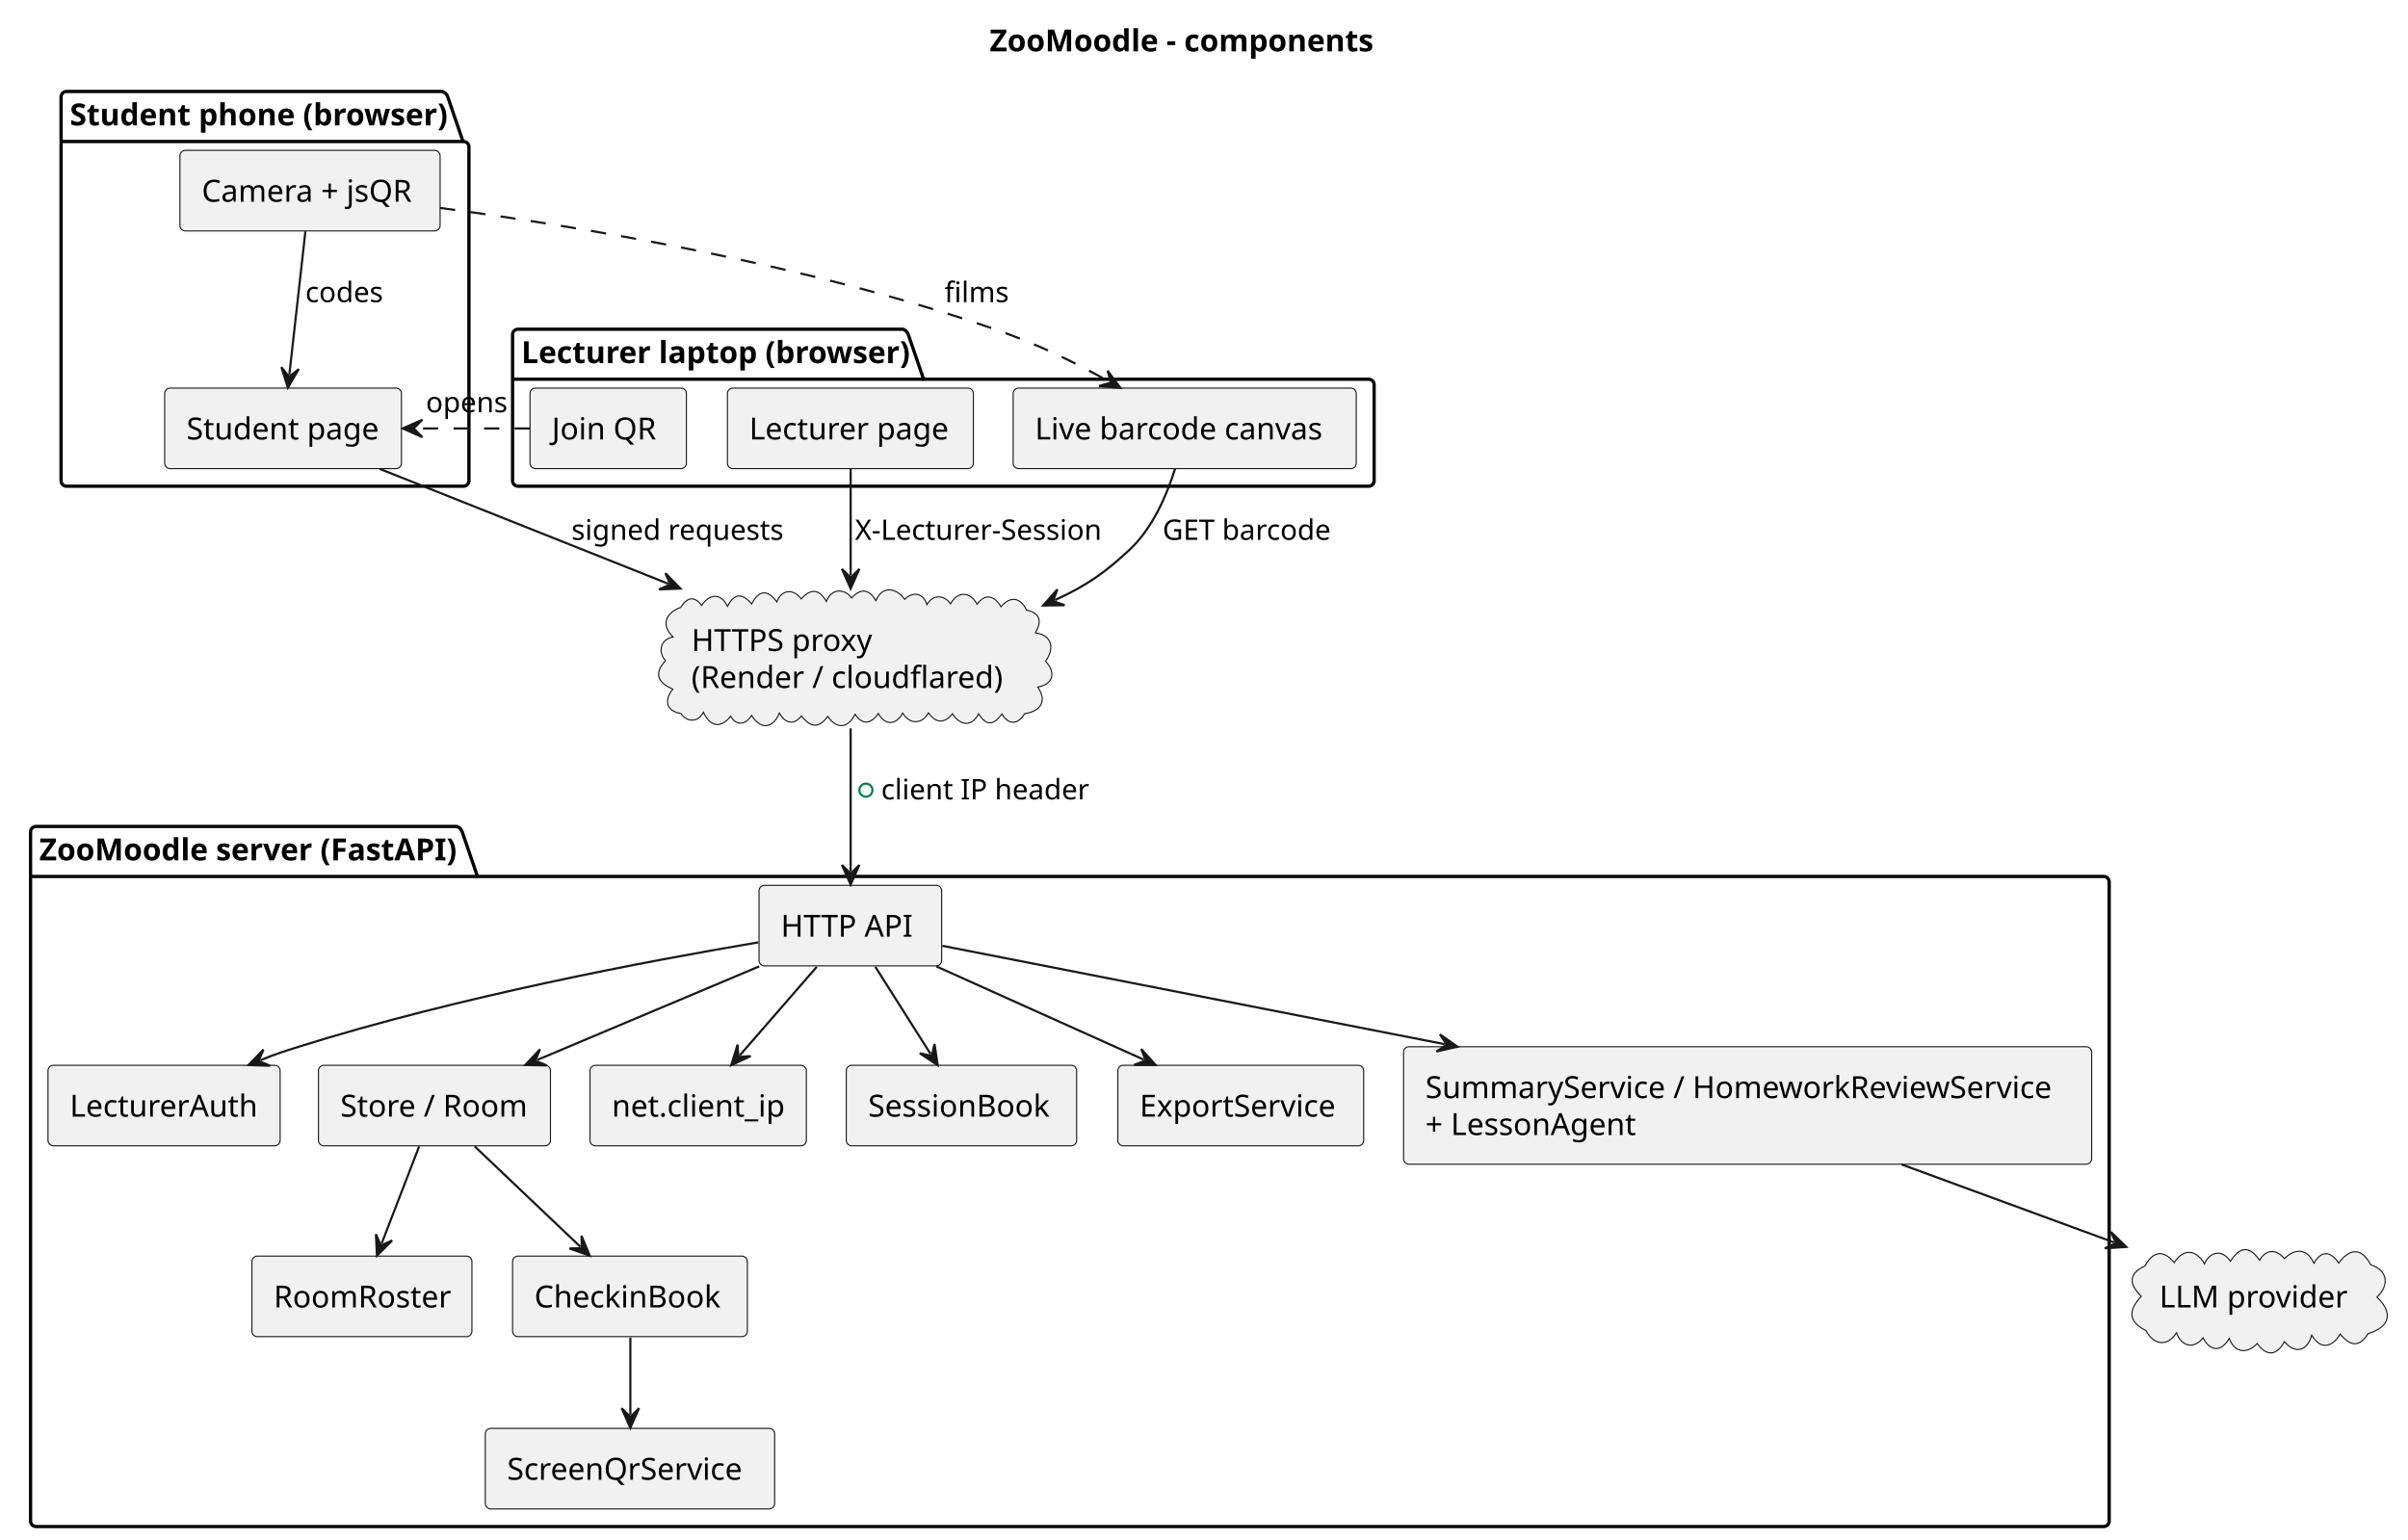
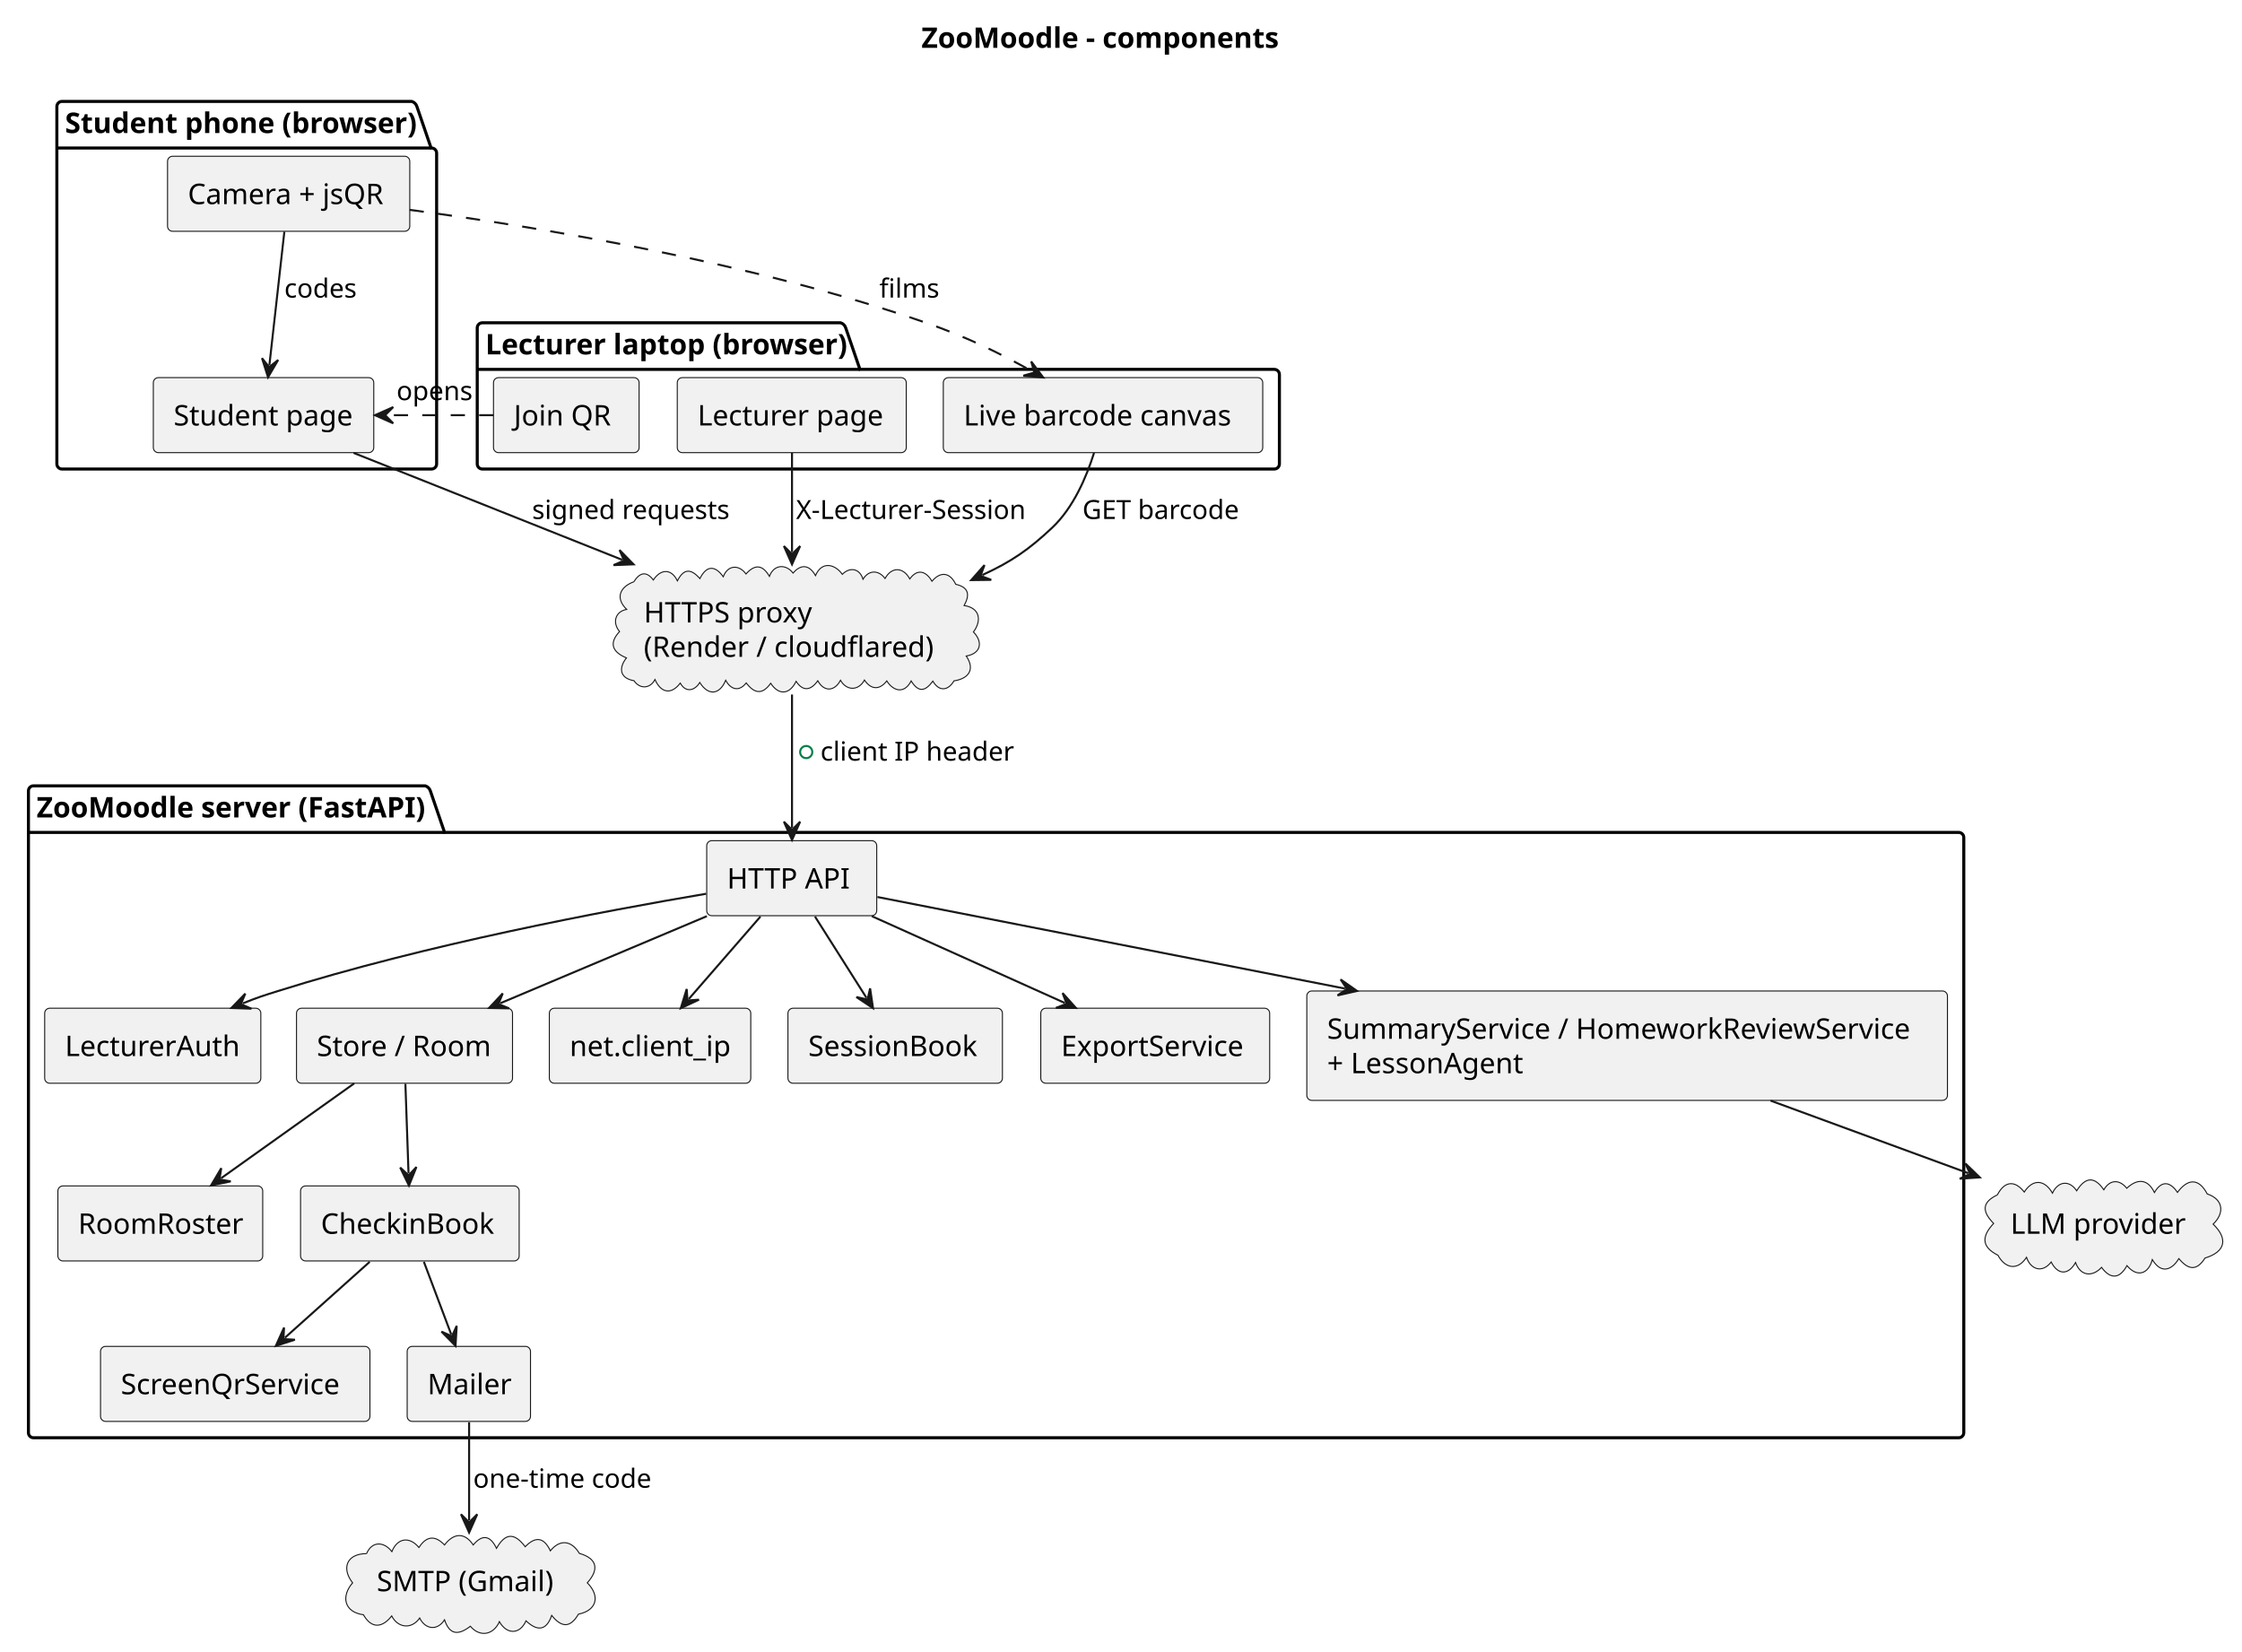
- <svg xmlns="http://www.w3.org/2000/svg" contentStyleType="text/css" height="706px" preserveAspectRatio="none" style="width:1104px;height:706px;background:#FFFFFF;" version="1.1" viewBox="0 0 1104 706" width="1104px" zoomAndPan="magnify">
+ <svg xmlns="http://www.w3.org/2000/svg" contentStyleType="text/css" height="813px" preserveAspectRatio="none" style="width:1104px;height:813px;background:#FFFFFF;" version="1.1" viewBox="0 0 1104 813" width="1104px" zoomAndPan="magnify">
  <defs />
  <g>
    <text fill="#000000" font-family="sans-serif" font-size="14" font-weight="bold" lengthAdjust="spacing" textLength="176.572" x="453.714" y="23.562">ZooMoodle - components</text>
    <g id="cluster_Lecturer laptop (browser)">
-       <path d="M237.5,150.94 L413.944,150.94 A3.75,3.75 0 0 1 416.444,153.44 L423.444,173.879 L627.5,173.879 A2.5,2.5 0 0 1 630,176.379 L630,220.44 A2.5,2.5 0 0 1 627.5,222.94 L237.5,222.94 A2.5,2.5 0 0 1 235,220.44 L235,153.44 A2.5,2.5 0 0 1 237.5,150.94 " fill="none" style="stroke:#000000;stroke-width:1.5;" />
-       <line style="stroke:#000000;stroke-width:1.5;" x1="235" x2="423.444" y1="173.879" y2="173.879" />
-       <text fill="#000000" font-family="sans-serif" font-size="14" font-weight="bold" lengthAdjust="spacing" textLength="175.444" x="239" y="166.502">Lecturer laptop (browser)</text>
+       <path d="M237.5,158.94 L413.944,158.94 A3.75,3.75 0 0 1 416.444,161.44 L423.444,181.879 L627.5,181.879 A2.5,2.5 0 0 1 630,184.379 L630,228.44 A2.5,2.5 0 0 1 627.5,230.94 L237.5,230.94 A2.5,2.5 0 0 1 235,228.44 L235,161.44 A2.5,2.5 0 0 1 237.5,158.94 " fill="none" style="stroke:#000000;stroke-width:1.5;" />
+       <line style="stroke:#000000;stroke-width:1.5;" x1="235" x2="423.444" y1="181.879" y2="181.879" />
+       <text fill="#000000" font-family="sans-serif" font-size="14" font-weight="bold" lengthAdjust="spacing" textLength="175.444" x="239" y="174.502">Lecturer laptop (browser)</text>
    </g>
    <g id="cluster_Student phone (browser)">
-       <path d="M30.5,41.94 L202.781,41.94 A3.75,3.75 0 0 1 205.281,44.44 L212.281,64.879 L212.5,64.879 A2.5,2.5 0 0 1 215,67.379 L215,220.44 A2.5,2.5 0 0 1 212.5,222.94 L30.5,222.94 A2.5,2.5 0 0 1 28,220.44 L28,44.44 A2.5,2.5 0 0 1 30.5,41.94 " fill="none" style="stroke:#000000;stroke-width:1.5;" />
-       <line style="stroke:#000000;stroke-width:1.5;" x1="28" x2="212.281" y1="64.879" y2="64.879" />
-       <text fill="#000000" font-family="sans-serif" font-size="14" font-weight="bold" lengthAdjust="spacing" textLength="171.281" x="32" y="57.502">Student phone (browser)</text>
+       <path d="M30.5,49.94 L202.781,49.94 A3.75,3.75 0 0 1 205.281,52.44 L212.281,72.879 L212.5,72.879 A2.5,2.5 0 0 1 215,75.379 L215,228.44 A2.5,2.5 0 0 1 212.5,230.94 L30.5,230.94 A2.5,2.5 0 0 1 28,228.44 L28,52.44 A2.5,2.5 0 0 1 30.5,49.94 " fill="none" style="stroke:#000000;stroke-width:1.5;" />
+       <line style="stroke:#000000;stroke-width:1.5;" x1="28" x2="212.281" y1="72.879" y2="72.879" />
+       <text fill="#000000" font-family="sans-serif" font-size="14" font-weight="bold" lengthAdjust="spacing" textLength="171.281" x="32" y="65.502">Student phone (browser)</text>
    </g>
    <g id="cluster_ZooMoodle server (FastAPI)">
-       <path d="M16.5,378.94 L209.412,378.94 A3.75,3.75 0 0 1 211.912,381.44 L218.912,401.879 L964.5,401.879 A2.5,2.5 0 0 1 967,404.379 L967,697.439 A2.5,2.5 0 0 1 964.5,699.939 L16.5,699.939 A2.5,2.5 0 0 1 14,697.439 L14,381.44 A2.5,2.5 0 0 1 16.5,378.94 " fill="none" style="stroke:#000000;stroke-width:1.5;" />
-       <line style="stroke:#000000;stroke-width:1.5;" x1="14" x2="218.912" y1="401.879" y2="401.879" />
-       <text fill="#000000" font-family="sans-serif" font-size="14" font-weight="bold" lengthAdjust="spacing" textLength="191.912" x="18" y="394.502">ZooMoodle server (FastAPI)</text>
+       <path d="M16.5,386.94 L209.412,386.94 A3.75,3.75 0 0 1 211.912,389.44 L218.912,409.879 L964.5,409.879 A2.5,2.5 0 0 1 967,412.379 L967,705.439 A2.5,2.5 0 0 1 964.5,707.939 L16.5,707.939 A2.5,2.5 0 0 1 14,705.439 L14,389.44 A2.5,2.5 0 0 1 16.5,386.94 " fill="none" style="stroke:#000000;stroke-width:1.5;" />
+       <line style="stroke:#000000;stroke-width:1.5;" x1="14" x2="218.912" y1="409.879" y2="409.879" />
+       <text fill="#000000" font-family="sans-serif" font-size="14" font-weight="bold" lengthAdjust="spacing" textLength="191.912" x="18" y="402.502">ZooMoodle server (FastAPI)</text>
    </g>
    <g id="elem_PX">
-       <path d="M312.113,278.463 C314.834,274.1 318.154,272.831 321.707,277.587 C325.177,272.258 330.495,271.655 333.557,278 C336.799,271.705 340.277,271.995 344.649,276.88 C347.852,270.467 351.985,270.178 356.144,275.981 C358.354,270.149 363.836,269.837 367.344,274.612 C371.783,269.653 375.525,270.031 378.874,275.786 C381.046,269.93 386.884,269.502 390.518,274.17 C394.579,269.456 398.621,270.192 401.567,275.41 C404.665,268.142 411.101,269.668 414.775,274.795 C418.513,270.987 423.372,271.912 424.956,277.204 C427.804,272.541 432.65,272.571 435.805,276.832 C439.183,270.832 444.834,271.244 447.993,277.058 C451.848,271.702 456.113,273.346 458.903,278.197 C463.165,273.207 467.764,273.784 470.626,279.701 C477.174,281.187 477.613,284.954 474.753,290.154 C482.769,291.354 483.385,297.727 479.337,303.175 C484.067,308.072 483.175,313.75 475.796,315.029 C480.37,321.771 476.778,326.231 469.76,327.245 C466.849,332.197 462.414,332.65 459.361,327.389 C455.603,332.448 452.33,333.159 448.67,327.293 C445.342,333.752 439.972,332.49 436.666,327.272 C433.051,331.922 428.918,331.612 425.664,326.85 C422.761,332.248 416.876,332.221 413.868,326.966 C410.972,332.474 405.808,332.839 402.683,327.196 C399.444,331.816 395.531,332.818 392.02,327.488 C388.872,333.927 383.618,334.627 379.5,328.45 C375.322,334.306 371.461,333.471 367.447,328.271 C363.846,332.85 359.776,331.487 357.35,326.968 C354.332,334.184 348.783,334.721 344.581,328.058 C342.127,332.105 337.711,333.275 334.976,328.359 C330.353,334.403 325.376,333.017 322.518,326.595 C320.134,331.208 315.056,331.396 312.182,327.168 C305.049,325.958 304.593,320.797 308.477,315.949 C301.784,313.172 299.531,308.938 305.078,302.958 C301.578,298.818 302.68,293.186 308.571,292.056 C302.735,286.339 305.411,280.912 312.113,278.463 " fill="#F1F1F1" style="stroke:#181818;stroke-width:0.5;" />
-       <text fill="#000000" font-family="sans-serif" font-size="14" lengthAdjust="spacing" textLength="88.088" x="317" y="298.502">HTTPS proxy</text>
-       <text fill="#000000" font-family="sans-serif" font-size="14" lengthAdjust="spacing" textLength="145.653" x="317" y="315.441">(Render / cloudflared)</text>
+       <path d="M312.113,286.463 C314.834,282.1 318.154,280.831 321.707,285.587 C325.177,280.258 330.495,279.655 333.557,286 C336.799,279.705 340.277,279.995 344.649,284.88 C347.852,278.467 351.985,278.178 356.144,283.981 C358.354,278.149 363.836,277.837 367.344,282.612 C371.783,277.653 375.525,278.031 378.874,283.786 C381.046,277.93 386.884,277.502 390.518,282.17 C394.579,277.456 398.621,278.192 401.567,283.41 C404.665,276.142 411.101,277.668 414.775,282.795 C418.513,278.987 423.372,279.912 424.956,285.204 C427.804,280.541 432.65,280.571 435.805,284.832 C439.183,278.832 444.834,279.244 447.993,285.058 C451.848,279.702 456.113,281.346 458.903,286.197 C463.165,281.207 467.764,281.784 470.626,287.701 C477.174,289.187 477.613,292.954 474.753,298.154 C482.769,299.354 483.385,305.727 479.337,311.175 C484.067,316.072 483.175,321.75 475.796,323.029 C480.37,329.771 476.778,334.231 469.76,335.245 C466.849,340.197 462.414,340.65 459.361,335.389 C455.603,340.448 452.33,341.159 448.67,335.293 C445.342,341.752 439.972,340.49 436.666,335.272 C433.051,339.922 428.918,339.612 425.664,334.85 C422.761,340.248 416.876,340.221 413.868,334.966 C410.972,340.474 405.808,340.839 402.683,335.196 C399.444,339.816 395.531,340.818 392.02,335.488 C388.872,341.927 383.618,342.627 379.5,336.45 C375.322,342.306 371.461,341.471 367.447,336.271 C363.846,340.85 359.776,339.487 357.35,334.968 C354.332,342.184 348.783,342.721 344.581,336.058 C342.127,340.105 337.711,341.275 334.976,336.359 C330.353,342.403 325.376,341.017 322.518,334.595 C320.134,339.208 315.056,339.396 312.182,335.168 C305.049,333.958 304.593,328.797 308.477,323.949 C301.784,321.172 299.531,316.938 305.078,310.958 C301.578,306.818 302.68,301.186 308.571,300.056 C302.735,294.339 305.411,288.912 312.113,286.463 " fill="#F1F1F1" style="stroke:#181818;stroke-width:0.5;" />
+       <text fill="#000000" font-family="sans-serif" font-size="14" lengthAdjust="spacing" textLength="88.088" x="317" y="306.502">HTTPS proxy</text>
+       <text fill="#000000" font-family="sans-serif" font-size="14" lengthAdjust="spacing" textLength="145.653" x="317" y="323.441">(Render / cloudflared)</text>
+     </g>
+     <g id="elem_SMTP">
+       <path d="M180.5,764.988 C183.277,758.528 189.286,759.124 192.959,764.002 C195.691,757.18 201.668,756.397 206.29,761.97 C209.952,756.306 214.187,755.787 218.897,760.725 C223.23,754.954 228.685,754.197 233.021,760.72 C237.647,755.124 241.558,756.226 244.482,762.379 C248.899,754.6 253.378,754.677 258.615,761.591 C263.733,756.318 267.83,756.9 271.007,763.6 C275.918,757.612 281.481,758.595 285.296,764.876 C294.185,767.398 295.076,772.852 289.188,779.348 C295.465,785.663 294.176,792.882 284.838,794.801 C280.694,801.852 276.404,801.322 271.666,795.404 C269.02,803.196 264.387,803.179 259.017,798.077 C255.911,805.064 249.434,804.785 245.915,798.484 C243.031,804.984 236.409,806.386 231.603,800.751 C225.945,805.095 221.533,805.37 218.893,797.587 C215.327,803.159 209.411,802.316 206.654,796.703 C202.687,802.403 195.979,801.681 192.882,795.68 C188.312,801.512 182.995,802.182 178.966,795.097 C169.305,793.757 167.939,785.921 173.634,779.374 C167.94,772.048 170.849,764.991 180.5,764.988 " fill="#F1F1F1" style="stroke:#181818;stroke-width:0.5;" />
+       <text fill="#000000" font-family="sans-serif" font-size="14" lengthAdjust="spacing" textLength="91.109" x="185.5" y="783.502">SMTP (Gmail)</text>
    </g>
    <g id="elem_LLM">
-       <path d="M983.508,580.369 C986.986,573.723 991.925,572.806 996.776,578.943 C1001.103,572.266 1006.854,572.877 1010.67,579.478 C1013.317,573.705 1018.853,572.77 1022.596,578.324 C1026.84,571.579 1031.227,570.988 1035.962,577.841 C1038.888,572.697 1043.689,572.61 1047.263,577.079 C1052.374,572.279 1057.562,572.29 1060.868,579.18 C1064.456,573.084 1068.564,573.736 1072.22,579.112 C1077.276,572.337 1082.608,571.854 1086.891,579.878 C1094.941,582.605 1095.442,589.354 1089.786,594.75 C1097.282,602.009 1095.85,608.384 1085.794,611.446 C1081.53,618.154 1077.43,617.119 1072.905,611.723 C1069.248,617.753 1063.999,619.163 1059.845,612.223 C1057.92,619.351 1052.377,621.184 1047.347,615.178 C1043.792,621.707 1039.259,622.07 1034.839,616.04 C1030.276,620.968 1024.446,620.341 1022.039,613.663 C1018.478,619.958 1013.33,619.866 1010.04,613.408 C1005.725,619.007 999.995,617.199 997.889,611.112 C993.403,617.9 987.312,616.542 983.814,610.063 C975.385,605.833 975.945,600.555 981.704,594.412 C976.275,588.861 975.449,584.187 983.508,580.369 " fill="#F1F1F1" style="stroke:#181818;stroke-width:0.5;" />
-       <text fill="#000000" font-family="sans-serif" font-size="14" lengthAdjust="spacing" textLength="87.917" x="990" y="599.502">LLM provider</text>
+       <path d="M983.508,588.369 C986.986,581.723 991.925,580.806 996.776,586.943 C1001.103,580.266 1006.854,580.877 1010.67,587.478 C1013.317,581.705 1018.853,580.77 1022.596,586.324 C1026.84,579.579 1031.227,578.988 1035.962,585.841 C1038.888,580.697 1043.689,580.61 1047.263,585.079 C1052.374,580.279 1057.562,580.29 1060.868,587.18 C1064.456,581.084 1068.564,581.736 1072.22,587.112 C1077.276,580.337 1082.608,579.854 1086.891,587.878 C1094.941,590.605 1095.442,597.354 1089.786,602.75 C1097.282,610.009 1095.85,616.384 1085.794,619.446 C1081.53,626.154 1077.43,625.119 1072.905,619.723 C1069.248,625.753 1063.999,627.163 1059.845,620.223 C1057.92,627.351 1052.377,629.184 1047.347,623.178 C1043.792,629.707 1039.259,630.07 1034.839,624.04 C1030.276,628.968 1024.446,628.341 1022.039,621.663 C1018.478,627.958 1013.33,627.866 1010.04,621.408 C1005.725,627.007 999.995,625.199 997.889,619.112 C993.403,625.9 987.312,624.542 983.814,618.063 C975.385,613.833 975.945,608.555 981.704,602.412 C976.275,596.861 975.449,592.187 983.508,588.369 " fill="#F1F1F1" style="stroke:#181818;stroke-width:0.5;" />
+       <text fill="#000000" font-family="sans-serif" font-size="14" lengthAdjust="spacing" textLength="87.917" x="990" y="607.502">LLM provider</text>
    </g>
    <g id="elem_LP">
-       <rect fill="#F1F1F1" height="36.94" rx="2.5" ry="2.5" style="stroke:#181818;stroke-width:0.5;" width="112.757" x="333.5" y="177.94" />
-       <text fill="#000000" font-family="sans-serif" font-size="14" lengthAdjust="spacing" textLength="92.757" x="343.5" y="201.502">Lecturer page</text>
+       <rect fill="#F1F1F1" height="36.94" rx="2.5" ry="2.5" style="stroke:#181818;stroke-width:0.5;" width="112.757" x="333.5" y="185.94" />
+       <text fill="#000000" font-family="sans-serif" font-size="14" lengthAdjust="spacing" textLength="92.757" x="343.5" y="209.502">Lecturer page</text>
    </g>
    <g id="elem_LB">
-       <rect fill="#F1F1F1" height="36.94" rx="2.5" ry="2.5" style="stroke:#181818;stroke-width:0.5;" width="157.293" x="464.5" y="177.94" />
-       <text fill="#000000" font-family="sans-serif" font-size="14" lengthAdjust="spacing" textLength="137.293" x="474.5" y="201.502">Live barcode canvas</text>
+       <rect fill="#F1F1F1" height="36.94" rx="2.5" ry="2.5" style="stroke:#181818;stroke-width:0.5;" width="157.293" x="464.5" y="185.94" />
+       <text fill="#000000" font-family="sans-serif" font-size="14" lengthAdjust="spacing" textLength="137.293" x="474.5" y="209.502">Live barcode canvas</text>
    </g>
    <g id="elem_JQ">
-       <rect fill="#F1F1F1" height="36.94" rx="2.5" ry="2.5" style="stroke:#181818;stroke-width:0.5;" width="71.7" x="243" y="177.94" />
-       <text fill="#000000" font-family="sans-serif" font-size="14" lengthAdjust="spacing" textLength="51.7" x="253" y="201.502">Join QR</text>
+       <rect fill="#F1F1F1" height="36.94" rx="2.5" ry="2.5" style="stroke:#181818;stroke-width:0.5;" width="71.7" x="243" y="185.94" />
+       <text fill="#000000" font-family="sans-serif" font-size="14" lengthAdjust="spacing" textLength="51.7" x="253" y="209.502">Join QR</text>
    </g>
    <g id="elem_SP">
-       <rect fill="#F1F1F1" height="36.94" rx="2.5" ry="2.5" style="stroke:#181818;stroke-width:0.5;" width="108.546" x="75.5" y="177.94" />
-       <text fill="#000000" font-family="sans-serif" font-size="14" lengthAdjust="spacing" textLength="88.546" x="85.5" y="201.502">Student page</text>
+       <rect fill="#F1F1F1" height="36.94" rx="2.5" ry="2.5" style="stroke:#181818;stroke-width:0.5;" width="108.546" x="75.5" y="185.94" />
+       <text fill="#000000" font-family="sans-serif" font-size="14" lengthAdjust="spacing" textLength="88.546" x="85.5" y="209.502">Student page</text>
    </g>
    <g id="elem_CAM">
-       <rect fill="#F1F1F1" height="36.94" rx="2.5" ry="2.5" style="stroke:#181818;stroke-width:0.5;" width="119.278" x="82.5" y="68.939" />
-       <text fill="#000000" font-family="sans-serif" font-size="14" lengthAdjust="spacing" textLength="99.278" x="92.5" y="92.502">Camera + jsQR</text>
+       <rect fill="#F1F1F1" height="36.94" rx="2.5" ry="2.5" style="stroke:#181818;stroke-width:0.5;" width="119.278" x="82.5" y="76.939" />
+       <text fill="#000000" font-family="sans-serif" font-size="14" lengthAdjust="spacing" textLength="99.278" x="92.5" y="100.502">Camera + jsQR</text>
    </g>
    <g id="elem_API">
-       <rect fill="#F1F1F1" height="36.94" rx="2.5" ry="2.5" style="stroke:#181818;stroke-width:0.5;" width="83.718" x="348" y="405.94" />
-       <text fill="#000000" font-family="sans-serif" font-size="14" lengthAdjust="spacing" textLength="63.718" x="358" y="429.502">HTTP API</text>
+       <rect fill="#F1F1F1" height="36.94" rx="2.5" ry="2.5" style="stroke:#181818;stroke-width:0.5;" width="83.718" x="348" y="413.94" />
+       <text fill="#000000" font-family="sans-serif" font-size="14" lengthAdjust="spacing" textLength="63.718" x="358" y="437.502">HTTP API</text>
    </g>
    <g id="elem_AUTH">
-       <rect fill="#F1F1F1" height="36.94" rx="2.5" ry="2.5" style="stroke:#181818;stroke-width:0.5;" width="106.434" x="22" y="488.44" />
-       <text fill="#000000" font-family="sans-serif" font-size="14" lengthAdjust="spacing" textLength="86.434" x="32" y="512.002">LecturerAuth</text>
+       <rect fill="#F1F1F1" height="36.94" rx="2.5" ry="2.5" style="stroke:#181818;stroke-width:0.5;" width="106.434" x="22" y="496.44" />
+       <text fill="#000000" font-family="sans-serif" font-size="14" lengthAdjust="spacing" textLength="86.434" x="32" y="520.002">LecturerAuth</text>
    </g>
    <g id="elem_ST">
-       <rect fill="#F1F1F1" height="36.94" rx="2.5" ry="2.5" style="stroke:#181818;stroke-width:0.5;" width="106.372" x="146" y="488.44" />
-       <text fill="#000000" font-family="sans-serif" font-size="14" lengthAdjust="spacing" textLength="86.372" x="156" y="512.002">Store / Room</text>
+       <rect fill="#F1F1F1" height="36.94" rx="2.5" ry="2.5" style="stroke:#181818;stroke-width:0.5;" width="106.372" x="146" y="496.44" />
+       <text fill="#000000" font-family="sans-serif" font-size="14" lengthAdjust="spacing" textLength="86.372" x="156" y="520.002">Store / Room</text>
    </g>
    <g id="elem_RR">
-       <rect fill="#F1F1F1" height="36.94" rx="2.5" ry="2.5" style="stroke:#181818;stroke-width:0.5;" width="100.869" x="115.5" y="575.939" />
-       <text fill="#000000" font-family="sans-serif" font-size="14" lengthAdjust="spacing" textLength="80.869" x="125.5" y="599.502">RoomRoster</text>
+       <rect fill="#F1F1F1" height="36.94" rx="2.5" ry="2.5" style="stroke:#181818;stroke-width:0.5;" width="100.869" x="28.5" y="583.939" />
+       <text fill="#000000" font-family="sans-serif" font-size="14" lengthAdjust="spacing" textLength="80.869" x="38.5" y="607.502">RoomRoster</text>
    </g>
    <g id="elem_CB">
-       <rect fill="#F1F1F1" height="36.94" rx="2.5" ry="2.5" style="stroke:#181818;stroke-width:0.5;" width="107.644" x="235" y="575.939" />
-       <text fill="#000000" font-family="sans-serif" font-size="14" lengthAdjust="spacing" textLength="87.644" x="245" y="599.502">CheckinBook</text>
+       <rect fill="#F1F1F1" height="36.94" rx="2.5" ry="2.5" style="stroke:#181818;stroke-width:0.5;" width="107.644" x="148" y="583.939" />
+       <text fill="#000000" font-family="sans-serif" font-size="14" lengthAdjust="spacing" textLength="87.644" x="158" y="607.502">CheckinBook</text>
    </g>
    <g id="elem_QR">
-       <rect fill="#F1F1F1" height="36.94" rx="2.5" ry="2.5" style="stroke:#181818;stroke-width:0.5;" width="132.656" x="222.5" y="654.939" />
-       <text fill="#000000" font-family="sans-serif" font-size="14" lengthAdjust="spacing" textLength="112.656" x="232.5" y="678.502">ScreenQrService</text>
+       <rect fill="#F1F1F1" height="36.94" rx="2.5" ry="2.5" style="stroke:#181818;stroke-width:0.5;" width="132.656" x="49.5" y="662.939" />
+       <text fill="#000000" font-family="sans-serif" font-size="14" lengthAdjust="spacing" textLength="112.656" x="59.5" y="686.502">ScreenQrService</text>
    </g>
    <g id="elem_NET">
-       <rect fill="#F1F1F1" height="36.94" rx="2.5" ry="2.5" style="stroke:#181818;stroke-width:0.5;" width="99.188" x="270.5" y="488.44" />
-       <text fill="#000000" font-family="sans-serif" font-size="14" lengthAdjust="spacing" textLength="79.188" x="280.5" y="512.002">net.client_ip</text>
+       <rect fill="#F1F1F1" height="36.94" rx="2.5" ry="2.5" style="stroke:#181818;stroke-width:0.5;" width="99.188" x="270.5" y="496.44" />
+       <text fill="#000000" font-family="sans-serif" font-size="14" lengthAdjust="spacing" textLength="79.188" x="280.5" y="520.002">net.client_ip</text>
    </g>
    <g id="elem_SB">
-       <rect fill="#F1F1F1" height="36.94" rx="2.5" ry="2.5" style="stroke:#181818;stroke-width:0.5;" width="105.613" x="388" y="488.44" />
-       <text fill="#000000" font-family="sans-serif" font-size="14" lengthAdjust="spacing" textLength="85.613" x="398" y="512.002">SessionBook</text>
+       <rect fill="#F1F1F1" height="36.94" rx="2.5" ry="2.5" style="stroke:#181818;stroke-width:0.5;" width="105.613" x="388" y="496.44" />
+       <text fill="#000000" font-family="sans-serif" font-size="14" lengthAdjust="spacing" textLength="85.613" x="398" y="520.002">SessionBook</text>
+     </g>
+     <g id="elem_ML">
+       <rect fill="#F1F1F1" height="36.94" rx="2.5" ry="2.5" style="stroke:#181818;stroke-width:0.5;" width="60.722" x="200.5" y="662.939" />
+       <text fill="#000000" font-family="sans-serif" font-size="14" lengthAdjust="spacing" textLength="40.722" x="210.5" y="686.502">Mailer</text>
    </g>
    <g id="elem_EX">
-       <rect fill="#F1F1F1" height="36.94" rx="2.5" ry="2.5" style="stroke:#181818;stroke-width:0.5;" width="112.709" x="512.5" y="488.44" />
-       <text fill="#000000" font-family="sans-serif" font-size="14" lengthAdjust="spacing" textLength="92.709" x="522.5" y="512.002">ExportService</text>
+       <rect fill="#F1F1F1" height="36.94" rx="2.5" ry="2.5" style="stroke:#181818;stroke-width:0.5;" width="112.709" x="512.5" y="496.44" />
+       <text fill="#000000" font-family="sans-serif" font-size="14" lengthAdjust="spacing" textLength="92.709" x="522.5" y="520.002">ExportService</text>
    </g>
    <g id="elem_AG">
-       <rect fill="#F1F1F1" height="53.879" rx="2.5" ry="2.5" style="stroke:#181818;stroke-width:0.5;" width="315.456" x="643.5" y="479.94" />
-       <text fill="#000000" font-family="sans-serif" font-size="14" lengthAdjust="spacing" textLength="295.456" x="653.5" y="503.502">SummaryService / HomeworkReviewService</text>
-       <text fill="#000000" font-family="sans-serif" font-size="14" lengthAdjust="spacing" textLength="99.982" x="653.5" y="520.441">+ LessonAgent</text>
+       <rect fill="#F1F1F1" height="53.879" rx="2.5" ry="2.5" style="stroke:#181818;stroke-width:0.5;" width="315.456" x="643.5" y="487.94" />
+       <text fill="#000000" font-family="sans-serif" font-size="14" lengthAdjust="spacing" textLength="295.456" x="653.5" y="511.502">SummaryService / HomeworkReviewService</text>
+       <text fill="#000000" font-family="sans-serif" font-size="14" lengthAdjust="spacing" textLength="99.982" x="653.5" y="528.441">+ LessonAgent</text>
    </g>
-     <polygon fill="#181818" points="390,269.873,394,260.873,390,264.873,386,260.873,390,269.873" style="stroke:#181818;stroke-width:1.0;" />
-     <path d="M390,214.997 C390,229.992 390,245.92 390,263.873 " fill="none" style="stroke:#181818;stroke-width:1.0;" />
-     <text fill="#000000" font-family="sans-serif" font-size="13" lengthAdjust="spacing" textLength="120.758" x="392" y="247.533">X-Lecturer-Session</text>
-     <polygon fill="#181818" points="478.261,277.63,488.109,277.516,482.806,275.546,484.776,270.243,478.261,277.63" style="stroke:#181818;stroke-width:1.0;" />
-     <path d="M538.722,214.984 C535.019,226.826 528.556,242.043 518,251.94 C506.63,262.599 498.153,268.512 483.715,275.13 " fill="none" style="stroke:#181818;stroke-width:1.0;" />
-     <text fill="#000000" font-family="sans-serif" font-size="13" lengthAdjust="spacing" textLength="80.476" x="533" y="247.533">GET barcode</text>
-     <polygon fill="#181818" points="184.636,196.44,193.636,200.44,189.636,196.44,193.636,192.44,184.636,196.44" style="stroke:#181818;stroke-width:1.0;" />
-     <path d="M242.94,196.44 C225.452,196.44 210.071,196.44 190.636,196.44 " fill="none" style="stroke:#181818;stroke-width:1.0;stroke-dasharray:7.0,7.0;" />
-     <text fill="#000000" font-family="sans-serif" font-size="13" lengthAdjust="spacing" textLength="37.877" x="195.25" y="189.033">opens</text>
-     <polygon fill="#181818" points="513.706,177.879,507.801,169.996,509.342,175.439,503.898,176.98,513.706,177.879" style="stroke:#181818;stroke-width:1.0;" />
-     <path d="M201.74,95.332 C265.888,103.876 370.163,121.092 456,150.94 C476.03,157.904 492.005,165.75 508.469,174.952 " fill="none" style="stroke:#181818;stroke-width:1.0;stroke-dasharray:7.0,7.0;" />
-     <text fill="#000000" font-family="sans-serif" font-size="13" lengthAdjust="spacing" textLength="29.358" x="433" y="138.533">films</text>
-     <polygon fill="#181818" points="131.984,177.744,136.963,169.246,132.542,172.775,129.012,168.355,131.984,177.744" style="stroke:#181818;stroke-width:1.0;" />
-     <path d="M140.018,106.108 C137.795,125.934 134.878,151.946 132.653,171.782 " fill="none" style="stroke:#181818;stroke-width:1.0;" />
-     <text fill="#000000" font-family="sans-serif" font-size="13" lengthAdjust="spacing" textLength="37.623" x="140" y="138.533">codes</text>
-     <polygon fill="#181818" points="311.958,269.873,305.076,262.828,307.313,268.024,302.117,270.261,311.958,269.873" style="stroke:#181818;stroke-width:1.0;" />
-     <path d="M174.106,214.997 C211.775,229.992 261.285,249.701 306.384,267.654 " fill="none" style="stroke:#181818;stroke-width:1.0;" />
-     <text fill="#000000" font-family="sans-serif" font-size="13" lengthAdjust="spacing" textLength="98.535" x="262" y="247.533">signed requests</text>
-     <polygon fill="#181818" points="390,405.596,394,396.596,390,400.596,386,396.596,390,405.596" style="stroke:#181818;stroke-width:1.0;" />
-     <path d="M390,333.971 C390,356.704 390,380.76 390,399.596 " fill="none" style="stroke:#181818;stroke-width:1.0;" />
-     <ellipse cx="397" cy="362.304" fill="none" rx="3" ry="3" style="stroke:#038048;stroke-width:1.0;" />
-     <text fill="#000000" font-family="sans-serif" font-size="13" lengthAdjust="spacing" textLength="95.342" x="404" y="366.533">client IP header</text>
-     <polygon fill="#181818" points="113.95,488.32,123.793,488.66,118.587,486.448,120.799,481.242,113.95,488.32" style="stroke:#181818;stroke-width:1.0;" />
-     <path d="M347.749,432.077 C297.009,440.611 209.652,457.097 137,479.94 C129.428,482.32 127.069,483.024 119.514,486.074 " fill="none" style="stroke:#181818;stroke-width:1.0;" />
-     <polygon fill="#181818" points="429.889,488.401,428.451,478.657,427.213,484.177,421.693,482.939,429.889,488.401" style="stroke:#181818;stroke-width:1.0;" />
-     <path d="M401.319,443.305 C409.829,456.738 418.218,469.979 426.678,483.332 " fill="none" style="stroke:#181818;stroke-width:1.0;" />
-     <polygon fill="#181818" points="335.251,488.401,344.175,484.234,338.532,484.628,338.138,478.985,335.251,488.401" style="stroke:#181818;stroke-width:1.0;" />
-     <path d="M374.465,443.305 C362.784,456.738 350.799,470.52 339.188,483.873 " fill="none" style="stroke:#181818;stroke-width:1.0;" />
-     <polygon fill="#181818" points="240.818,488.315,250.665,488.505,245.425,486.373,247.558,481.133,240.818,488.315" style="stroke:#181818;stroke-width:1.0;" />
-     <path d="M348.084,443.106 C316.239,456.527 278.168,472.573 246.347,485.984 " fill="none" style="stroke:#181818;stroke-width:1.0;" />
-     <polygon fill="#181818" points="172.829,575.746,179.801,568.79,174.629,571.082,172.338,565.91,172.829,575.746" style="stroke:#181818;stroke-width:1.0;" />
-     <path d="M192.162,525.655 C186.499,540.329 180.65,555.481 174.989,570.149 " fill="none" style="stroke:#181818;stroke-width:1.0;" />
-     <polygon fill="#181818" points="270.376,575.746,266.606,566.648,266.751,572.303,261.096,572.448,270.376,575.746" style="stroke:#181818;stroke-width:1.0;" />
-     <path d="M217.648,525.655 C233.094,540.329 250.586,556.946 266.026,571.614 " fill="none" style="stroke:#181818;stroke-width:1.0;" />
-     <polygon fill="#181818" points="289,654.677,293,645.677,289,649.677,285,645.677,289,654.677" style="stroke:#181818;stroke-width:1.0;" />
-     <path d="M289,613.298 C289,625.738 289,636.259 289,648.677 " fill="none" style="stroke:#181818;stroke-width:1.0;" />
-     <polygon fill="#181818" points="529.809,488.315,523.242,480.975,525.249,486.264,519.961,488.271,529.809,488.315" style="stroke:#181818;stroke-width:1.0;" />
-     <path d="M429.282,443.106 C459.127,456.527 494.515,472.442 524.337,485.854 " fill="none" style="stroke:#181818;stroke-width:1.0;" />
-     <polygon fill="#181818" points="668.211,479.931,660.148,474.276,663.304,478.97,658.61,482.127,668.211,479.931" style="stroke:#181818;stroke-width:1.0;" />
-     <path d="M432.053,433.676 C487.19,444.475 580.615,462.774 662.323,478.778 " fill="none" style="stroke:#181818;stroke-width:1.0;" />
-     <polygon fill="#181818" points="974.85,571.734,967.779,564.879,970.156,570.012,965.023,572.389,974.85,571.734" style="stroke:#181818;stroke-width:1.0;" />
-     <path d="M871.857,533.941 C904.793,546.027 937.877,558.167 969.217,569.667 " fill="none" style="stroke:#181818;stroke-width:1.0;" />
+     <polygon fill="#181818" points="390,277.873,394,268.873,390,272.873,386,268.873,390,277.873" style="stroke:#181818;stroke-width:1.0;" />
+     <path d="M390,222.997 C390,237.992 390,253.92 390,271.873 " fill="none" style="stroke:#181818;stroke-width:1.0;" />
+     <text fill="#000000" font-family="sans-serif" font-size="13" lengthAdjust="spacing" textLength="120.758" x="392" y="255.533">X-Lecturer-Session</text>
+     <polygon fill="#181818" points="478.261,285.63,488.109,285.516,482.806,283.546,484.776,278.243,478.261,285.63" style="stroke:#181818;stroke-width:1.0;" />
+     <path d="M538.722,222.984 C535.019,234.826 528.556,250.043 518,259.94 C506.63,270.599 498.153,276.512 483.715,283.13 " fill="none" style="stroke:#181818;stroke-width:1.0;" />
+     <text fill="#000000" font-family="sans-serif" font-size="13" lengthAdjust="spacing" textLength="80.476" x="533" y="255.533">GET barcode</text>
+     <polygon fill="#181818" points="184.636,204.44,193.636,208.44,189.636,204.44,193.636,200.44,184.636,204.44" style="stroke:#181818;stroke-width:1.0;" />
+     <path d="M242.94,204.44 C225.452,204.44 210.071,204.44 190.636,204.44 " fill="none" style="stroke:#181818;stroke-width:1.0;stroke-dasharray:7.0,7.0;" />
+     <text fill="#000000" font-family="sans-serif" font-size="13" lengthAdjust="spacing" textLength="37.877" x="195.25" y="197.033">opens</text>
+     <polygon fill="#181818" points="513.706,185.879,507.801,177.996,509.342,183.439,503.898,184.98,513.706,185.879" style="stroke:#181818;stroke-width:1.0;" />
+     <path d="M201.74,103.332 C265.888,111.876 370.163,129.092 456,158.94 C476.03,165.904 492.005,173.75 508.469,182.952 " fill="none" style="stroke:#181818;stroke-width:1.0;stroke-dasharray:7.0,7.0;" />
+     <text fill="#000000" font-family="sans-serif" font-size="13" lengthAdjust="spacing" textLength="29.358" x="433" y="146.533">films</text>
+     <polygon fill="#181818" points="131.984,185.744,136.963,177.246,132.542,180.775,129.012,176.355,131.984,185.744" style="stroke:#181818;stroke-width:1.0;" />
+     <path d="M140.018,114.108 C137.795,133.934 134.878,159.946 132.653,179.782 " fill="none" style="stroke:#181818;stroke-width:1.0;" />
+     <text fill="#000000" font-family="sans-serif" font-size="13" lengthAdjust="spacing" textLength="37.623" x="140" y="146.533">codes</text>
+     <polygon fill="#181818" points="311.958,277.873,305.076,270.828,307.313,276.024,302.117,278.261,311.958,277.873" style="stroke:#181818;stroke-width:1.0;" />
+     <path d="M174.106,222.997 C211.775,237.992 261.285,257.701 306.384,275.654 " fill="none" style="stroke:#181818;stroke-width:1.0;" />
+     <text fill="#000000" font-family="sans-serif" font-size="13" lengthAdjust="spacing" textLength="98.535" x="262" y="255.533">signed requests</text>
+     <polygon fill="#181818" points="390,413.596,394,404.596,390,408.596,386,404.596,390,413.596" style="stroke:#181818;stroke-width:1.0;" />
+     <path d="M390,341.971 C390,364.704 390,388.76 390,407.596 " fill="none" style="stroke:#181818;stroke-width:1.0;" />
+     <ellipse cx="397" cy="370.304" fill="none" rx="3" ry="3" style="stroke:#038048;stroke-width:1.0;" />
+     <text fill="#000000" font-family="sans-serif" font-size="13" lengthAdjust="spacing" textLength="95.342" x="404" y="374.533">client IP header</text>
+     <polygon fill="#181818" points="113.95,496.32,123.793,496.66,118.587,494.448,120.799,489.242,113.95,496.32" style="stroke:#181818;stroke-width:1.0;" />
+     <path d="M347.749,440.077 C297.009,448.611 209.652,465.097 137,487.94 C129.428,490.32 127.069,491.024 119.514,494.074 " fill="none" style="stroke:#181818;stroke-width:1.0;" />
+     <polygon fill="#181818" points="429.889,496.401,428.451,486.657,427.213,492.177,421.693,490.939,429.889,496.401" style="stroke:#181818;stroke-width:1.0;" />
+     <path d="M401.319,451.305 C409.829,464.738 418.218,477.979 426.678,491.332 " fill="none" style="stroke:#181818;stroke-width:1.0;" />
+     <polygon fill="#181818" points="335.251,496.401,344.175,492.234,338.532,492.628,338.138,486.985,335.251,496.401" style="stroke:#181818;stroke-width:1.0;" />
+     <path d="M374.465,451.305 C362.784,464.738 350.799,478.52 339.188,491.873 " fill="none" style="stroke:#181818;stroke-width:1.0;" />
+     <polygon fill="#181818" points="240.818,496.315,250.665,496.505,245.425,494.373,247.558,489.133,240.818,496.315" style="stroke:#181818;stroke-width:1.0;" />
+     <path d="M348.084,451.106 C316.239,464.527 278.168,480.573 246.347,493.984 " fill="none" style="stroke:#181818;stroke-width:1.0;" />
+     <polygon fill="#181818" points="103.953,583.66,113.604,581.696,108.025,580.759,108.962,575.18,103.953,583.66" style="stroke:#181818;stroke-width:1.0;" />
+     <path d="M174.427,533.448 C153.856,548.105 129.516,565.447 108.839,580.179 " fill="none" style="stroke:#181818;stroke-width:1.0;" />
+     <polygon fill="#181818" points="201.379,583.746,205.061,574.612,201.204,578.75,197.066,574.892,201.379,583.746" style="stroke:#181818;stroke-width:1.0;" />
+     <path d="M199.622,533.655 C200.137,548.329 200.654,563.082 201.169,577.75 " fill="none" style="stroke:#181818;stroke-width:1.0;" />
+     <polygon fill="#181818" points="135.838,662.677,145.211,659.654,139.563,659.342,139.875,653.694,135.838,662.677" style="stroke:#181818;stroke-width:1.0;" />
+     <path d="M182.054,621.298 C168.16,633.738 154.178,646.257 140.308,658.675 " fill="none" style="stroke:#181818;stroke-width:1.0;" />
+     <polygon fill="#181818" points="224.31,662.677,224.882,652.845,222.548,657.998,217.395,655.665,224.31,662.677" style="stroke:#181818;stroke-width:1.0;" />
+     <path d="M208.726,621.298 C213.411,633.738 217.519,644.644 222.196,657.062 " fill="none" style="stroke:#181818;stroke-width:1.0;" />
+     <polygon fill="#181818" points="231,754.607,235,745.607,231,749.607,227,745.607,231,754.607" style="stroke:#181818;stroke-width:1.0;" />
+     <path d="M231,700.308 C231,715.68 231,731.946 231,748.607 " fill="none" style="stroke:#181818;stroke-width:1.0;" />
+     <text fill="#000000" font-family="sans-serif" font-size="13" lengthAdjust="spacing" textLength="89.819" x="233" y="732.533">one-time code</text>
+     <polygon fill="#181818" points="529.809,496.315,523.242,488.975,525.249,494.264,519.961,496.271,529.809,496.315" style="stroke:#181818;stroke-width:1.0;" />
+     <path d="M429.282,451.106 C459.127,464.527 494.515,480.442 524.337,493.854 " fill="none" style="stroke:#181818;stroke-width:1.0;" />
+     <polygon fill="#181818" points="668.211,487.931,660.148,482.276,663.304,486.97,658.61,490.127,668.211,487.931" style="stroke:#181818;stroke-width:1.0;" />
+     <path d="M432.053,441.676 C487.19,452.475 580.615,470.774 662.323,486.778 " fill="none" style="stroke:#181818;stroke-width:1.0;" />
+     <polygon fill="#181818" points="974.85,579.734,967.779,572.879,970.156,578.012,965.023,580.389,974.85,579.734" style="stroke:#181818;stroke-width:1.0;" />
+     <path d="M871.857,541.941 C904.793,554.027 937.877,566.167 969.217,577.667 " fill="none" style="stroke:#181818;stroke-width:1.0;" />
  </g>
</svg>
